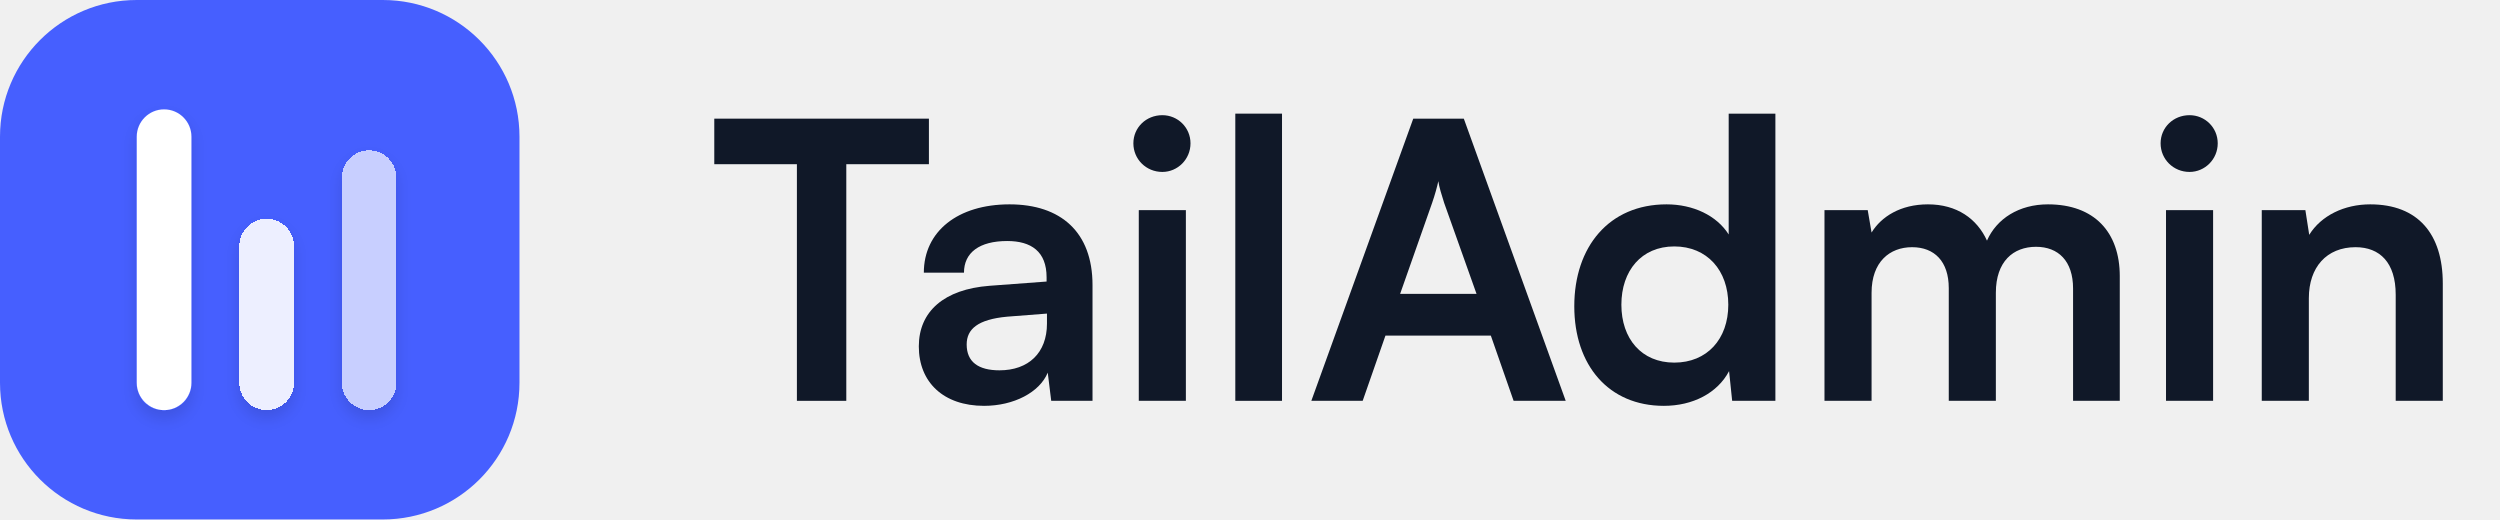
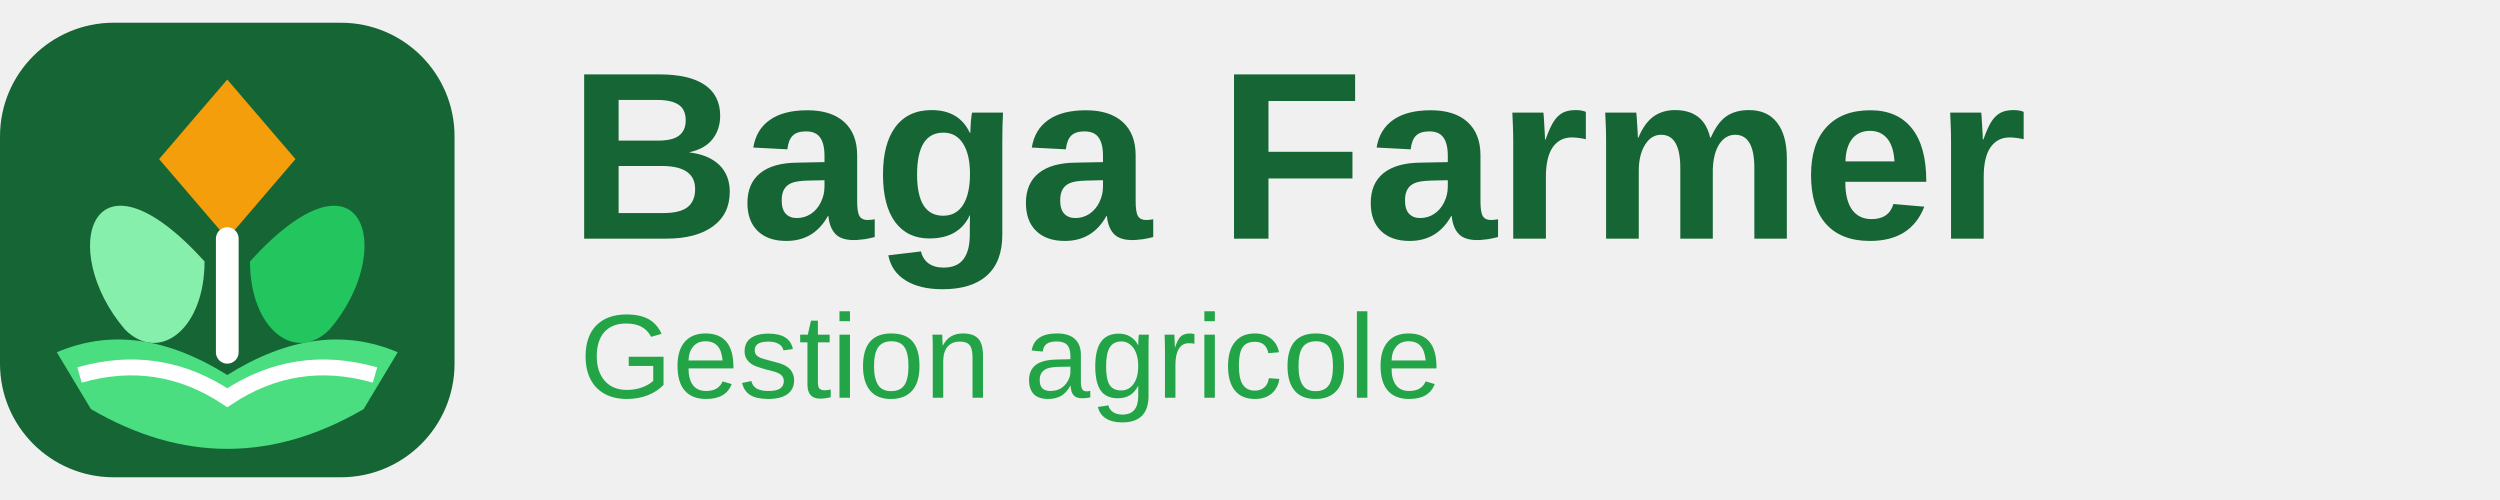
- <svg xmlns="http://www.w3.org/2000/svg" width="154" height="32" viewBox="0 0 154 32" fill="none">
-   <path d="M0 8.421C0 3.77 3.77 0 8.421 0H23.579C28.23 0 32 3.77 32 8.421V23.579C32 28.23 28.23 32 23.579 32H8.421C3.77 32 0 28.23 0 23.579V8.421Z" fill="#465FFF" />
-   <g filter="url(#filter0_d_1624_24907)">
-     <path d="M8.424 8.422C8.424 7.491 9.178 6.737 10.108 6.737V6.737C11.038 6.737 11.792 7.491 11.792 8.422V23.579C11.792 24.51 11.038 25.264 10.108 25.264V25.264C9.178 25.264 8.424 24.51 8.424 23.579V8.422Z" fill="white" />
+ <svg xmlns="http://www.w3.org/2000/svg" width="220" height="44" viewBox="0 0 220 44" fill="none">
+   <g transform="translate(0 2)">
+     <rect width="40" height="40" rx="10" fill="#166534" />
+     <path d="M20 5L26 12L20 19L14 12Z" fill="#F59E0B" />
+     <path d="M18 21C8 10 5 20 11 27C14 30 18 27 18 21Z" fill="#86EFAC" />
+     <path d="M22 21C32 10 35 20 29 27C26 30 22 27 22 21Z" fill="#22C55E" />
+     <path d="M20 19V29" stroke="#FFFFFF" stroke-width="2" stroke-linecap="round" />
+     <path d="M5 29Q12 26 20 31Q28 26 35 29L32 34Q20 41 8 34Z" fill="#4ADE80" />
+     <path d="M7 31Q14 29 20 33Q26 29 33 31" stroke="#FFFFFF" stroke-width="1.4" fill="none" />
  </g>
-   <g filter="url(#filter1_d_1624_24907)">
-     <path d="M14.742 15.157C14.742 14.227 15.496 13.473 16.426 13.473V13.473C17.357 13.473 18.111 14.227 18.111 15.157V23.578C18.111 24.508 17.357 25.262 16.426 25.262V25.262C15.496 25.262 14.742 24.508 14.742 23.578V15.157Z" fill="white" fill-opacity="0.9" shape-rendering="crispEdges" />
-   </g>
-   <g filter="url(#filter2_d_1624_24907)">
-     <path d="M21.055 10.946C21.055 10.016 21.809 9.262 22.739 9.262V9.262C23.669 9.262 24.423 10.016 24.423 10.946V23.578C24.423 24.508 23.669 25.262 22.739 25.262V25.262C21.809 25.262 21.055 24.508 21.055 23.578V10.946Z" fill="white" fill-opacity="0.7" shape-rendering="crispEdges" />
-   </g>
-   <path d="M44 10.115H49.089V24.691H52.132V10.115H57.221V7.309H44V10.115Z" fill="#101828" />
-   <path d="M60.617 25C62.448 25 64.042 24.168 64.541 22.955L64.755 24.691H67.299V17.558C67.299 14.3 65.349 12.588 62.187 12.588C59.001 12.588 56.908 14.252 56.908 16.797H59.381C59.381 15.56 60.332 14.847 62.044 14.847C63.519 14.847 64.47 15.489 64.47 17.082V17.343L60.95 17.605C58.168 17.819 56.599 19.174 56.599 21.338C56.599 23.549 58.121 25 60.617 25ZM61.569 22.812C60.261 22.812 59.547 22.289 59.547 21.219C59.547 20.268 60.237 19.674 62.044 19.507L64.493 19.317V19.935C64.493 21.742 63.352 22.812 61.569 22.812Z" fill="#101828" />
-   <path d="M71.6 10.591C72.551 10.591 73.335 9.806 73.335 8.831C73.335 7.856 72.551 7.095 71.6 7.095C70.601 7.095 69.816 7.856 69.816 8.831C69.816 9.806 70.601 10.591 71.6 10.591ZM70.149 24.691H73.05V12.944H70.149V24.691Z" fill="#101828" />
-   <path d="M78.972 24.691V7H76.095V24.691H78.972Z" fill="#101828" />
-   <path d="M83.941 24.691L85.344 20.672H91.835L93.238 24.691H96.448L90.171 7.309H87.056L80.778 24.691H83.941ZM88.221 12.493C88.387 12.017 88.53 11.494 88.601 11.161C88.649 11.518 88.815 12.041 88.958 12.493L90.955 18.104H86.247L88.221 12.493Z" fill="#101828" />
-   <path d="M102.493 25C104.276 25 105.798 24.215 106.511 22.86L106.701 24.691H109.364V7H106.487V14.443C105.75 13.277 104.3 12.588 102.659 12.588C99.116 12.588 96.976 15.203 96.976 18.865C96.976 22.503 99.092 25 102.493 25ZM103.135 22.337C101.113 22.337 99.877 20.863 99.877 18.77C99.877 16.678 101.113 15.18 103.135 15.18C105.156 15.18 106.463 16.654 106.463 18.77C106.463 20.886 105.156 22.337 103.135 22.337Z" fill="#101828" />
-   <path d="M115.289 24.691V18.033C115.289 16.131 116.406 15.227 117.785 15.227C119.164 15.227 120.044 16.107 120.044 17.748V24.691H122.945V18.033C122.945 16.107 124.015 15.203 125.418 15.203C126.797 15.203 127.701 16.083 127.701 17.771V24.691H130.578V17.011C130.578 14.3 129.008 12.588 126.155 12.588C124.372 12.588 122.993 13.468 122.398 14.823C121.78 13.468 120.543 12.588 118.76 12.588C117.072 12.588 115.883 13.349 115.289 14.324L115.051 12.944H112.388V24.691H115.289Z" fill="#101828" />
-   <path d="M134.876 10.591C135.827 10.591 136.612 9.806 136.612 8.831C136.612 7.856 135.827 7.095 134.876 7.095C133.877 7.095 133.093 7.856 133.093 8.831C133.093 9.806 133.877 10.591 134.876 10.591ZM133.426 24.691H136.327V12.944H133.426V24.691Z" fill="#101828" />
-   <path d="M142.225 24.691V18.366C142.225 16.464 143.318 15.227 145.102 15.227C146.6 15.227 147.575 16.178 147.575 18.152V24.691H150.476V17.462C150.476 14.419 148.954 12.588 146.005 12.588C144.412 12.588 142.985 13.277 142.248 14.466L142.011 12.944H139.324V24.691H142.225Z" fill="#101828" />
-   <defs>
-     <filter id="filter0_d_1624_24907" x="7.424" y="6.237" width="5.368" height="20.526" filterUnits="userSpaceOnUse" color-interpolation-filters="sRGB">
-       <feFlood flood-opacity="0" result="BackgroundImageFix" />
-       <feColorMatrix in="SourceAlpha" type="matrix" values="0 0 0 0 0 0 0 0 0 0 0 0 0 0 0 0 0 0 127 0" result="hardAlpha" />
-       <feOffset dy="0.5" />
-       <feGaussianBlur stdDeviation="0.5" />
-       <feComposite in2="hardAlpha" operator="out" />
-       <feColorMatrix type="matrix" values="0 0 0 0 0 0 0 0 0 0 0 0 0 0 0 0 0 0 0.12 0" />
-       <feBlend mode="normal" in2="BackgroundImageFix" result="effect1_dropShadow_1624_24907" />
-       <feBlend mode="normal" in="SourceGraphic" in2="effect1_dropShadow_1624_24907" result="shape" />
-     </filter>
-     <filter id="filter1_d_1624_24907" x="13.742" y="12.973" width="5.368" height="13.79" filterUnits="userSpaceOnUse" color-interpolation-filters="sRGB">
-       <feFlood flood-opacity="0" result="BackgroundImageFix" />
-       <feColorMatrix in="SourceAlpha" type="matrix" values="0 0 0 0 0 0 0 0 0 0 0 0 0 0 0 0 0 0 127 0" result="hardAlpha" />
-       <feOffset dy="0.5" />
-       <feGaussianBlur stdDeviation="0.5" />
-       <feComposite in2="hardAlpha" operator="out" />
-       <feColorMatrix type="matrix" values="0 0 0 0 0 0 0 0 0 0 0 0 0 0 0 0 0 0 0.12 0" />
-       <feBlend mode="normal" in2="BackgroundImageFix" result="effect1_dropShadow_1624_24907" />
-       <feBlend mode="normal" in="SourceGraphic" in2="effect1_dropShadow_1624_24907" result="shape" />
-     </filter>
-     <filter id="filter2_d_1624_24907" x="20.055" y="8.762" width="5.368" height="18" filterUnits="userSpaceOnUse" color-interpolation-filters="sRGB">
-       <feFlood flood-opacity="0" result="BackgroundImageFix" />
-       <feColorMatrix in="SourceAlpha" type="matrix" values="0 0 0 0 0 0 0 0 0 0 0 0 0 0 0 0 0 0 127 0" result="hardAlpha" />
-       <feOffset dy="0.5" />
-       <feGaussianBlur stdDeviation="0.5" />
-       <feComposite in2="hardAlpha" operator="out" />
-       <feColorMatrix type="matrix" values="0 0 0 0 0 0 0 0 0 0 0 0 0 0 0 0 0 0 0.12 0" />
-       <feBlend mode="normal" in2="BackgroundImageFix" result="effect1_dropShadow_1624_24907" />
-       <feBlend mode="normal" in="SourceGraphic" in2="effect1_dropShadow_1624_24907" result="shape" />
-     </filter>
-   </defs>
+   <text x="50" y="21" font-family="Arial, Helvetica, sans-serif" font-size="21" font-weight="700" fill="#166534">
+     Baga Farmer
+   </text>
+   <text x="51" y="35" font-family="Arial, Helvetica, sans-serif" font-size="10.5" font-weight="500" fill="#22A447">
+     Gestion agricole
+   </text>
</svg>
